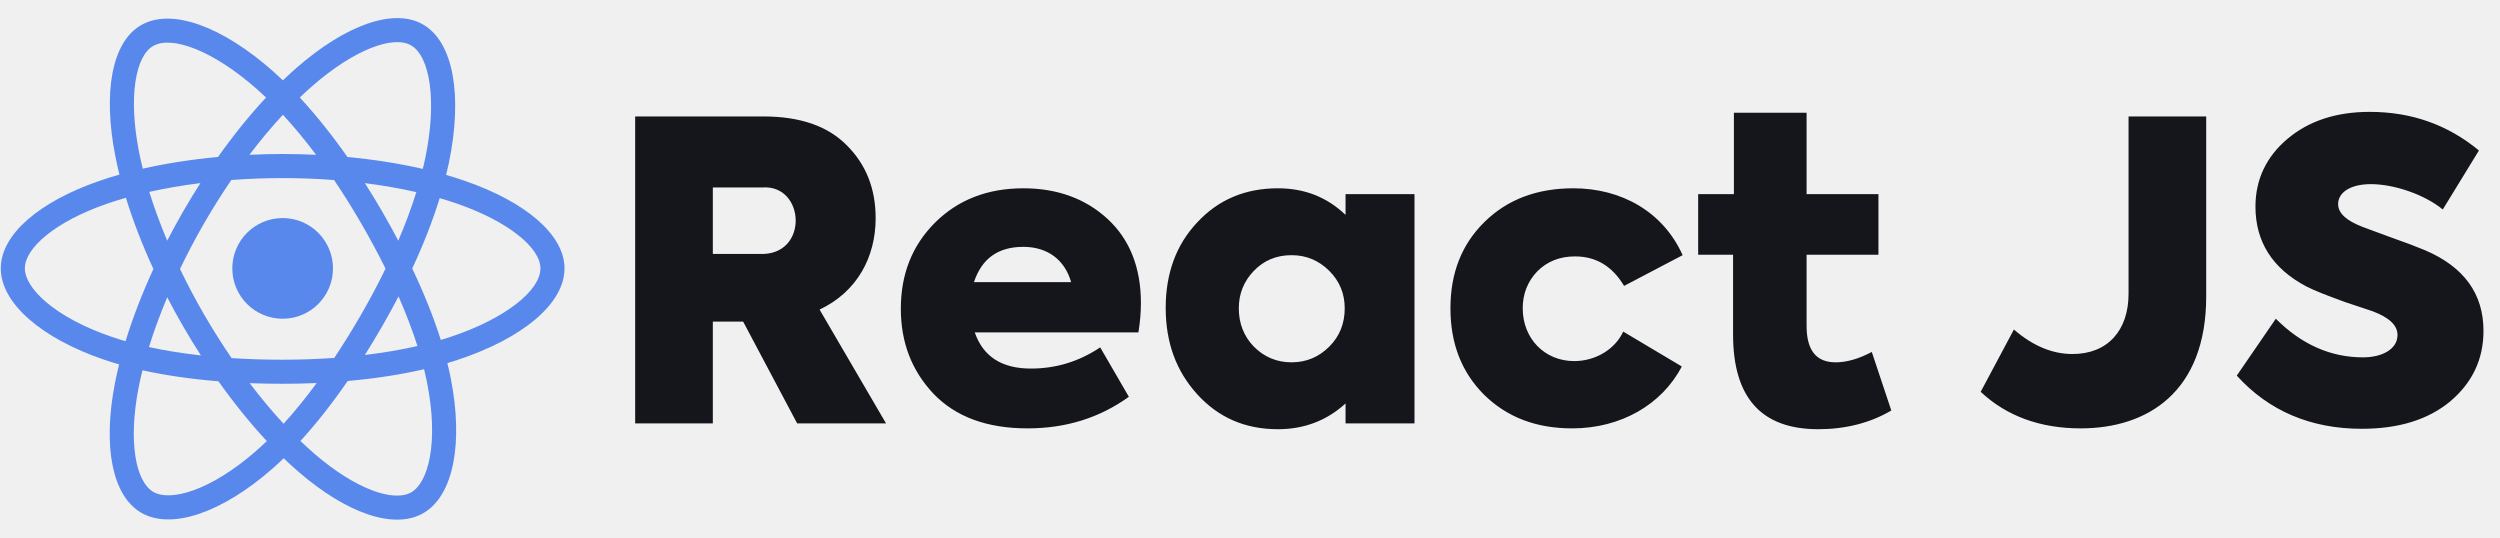
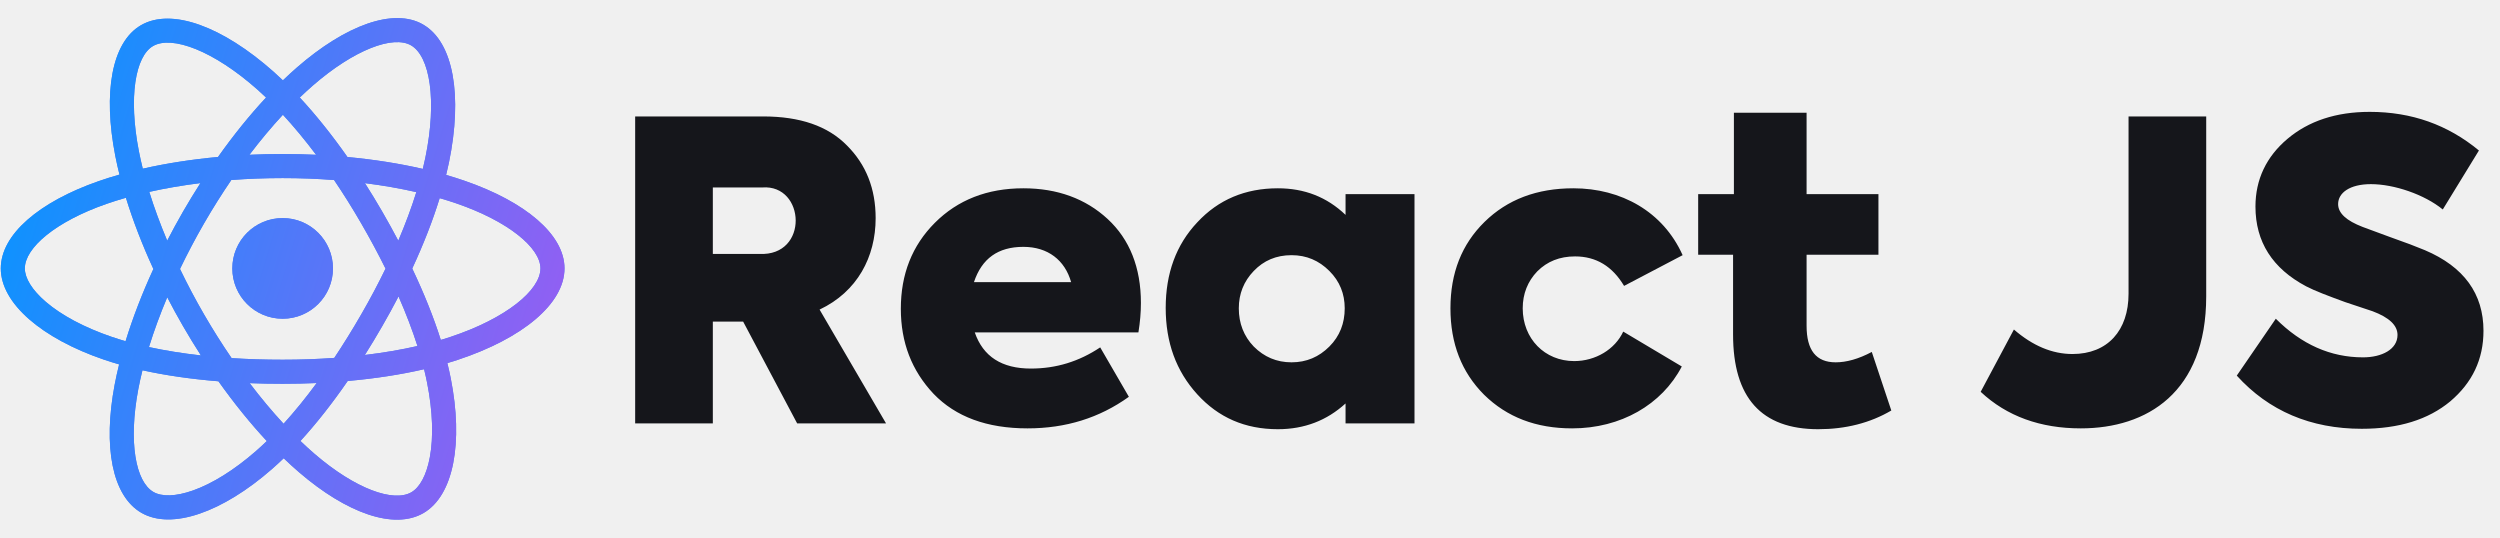
<svg xmlns="http://www.w3.org/2000/svg" width="186" height="40" viewBox="0 0 186 40" fill="none">
-   <g clip-path="url(#clip0_1055_1034)">
-     <path d="M22.092 5.02C25.706 1.875 29.285 0.559 31.473 1.821C33.755 3.137 34.423 7.133 33.402 12.094C33.34 12.396 33.268 12.704 33.192 13.015C33.656 13.149 34.108 13.291 34.543 13.441C39.073 15 42 17.444 42 19.97C41.999 22.603 38.871 25.178 34.063 26.771C33.809 26.855 33.549 26.937 33.284 27.016C33.378 27.396 33.463 27.77 33.535 28.136C34.484 32.93 33.753 36.871 31.503 38.174C29.325 39.435 25.805 38.196 22.241 35.129C21.864 34.805 21.486 34.46 21.107 34.095C20.814 34.377 20.522 34.647 20.231 34.901C16.551 38.118 12.772 39.453 10.52 38.154C8.34 36.897 7.655 33.228 8.532 28.608C8.625 28.121 8.735 27.621 8.862 27.111C8.472 27 8.093 26.88 7.728 26.756C3.103 25.175 0.058 22.569 0.058 19.97C0.058 17.453 2.894 15.026 7.335 13.478C7.831 13.305 8.35 13.142 8.887 12.989C8.77 12.518 8.666 12.055 8.577 11.601C7.657 6.899 8.303 3.141 10.489 1.875C12.769 0.556 16.566 1.973 20.354 5.336C20.585 5.541 20.816 5.756 21.048 5.978C21.396 5.642 21.745 5.323 22.092 5.02ZM31.551 27.47C29.813 27.872 27.897 28.166 25.869 28.346C24.717 30.014 23.535 31.517 22.353 32.809C22.706 33.149 23.059 33.47 23.408 33.771C26.457 36.394 29.284 37.388 30.606 36.623C31.227 36.263 31.729 35.366 31.979 34.02C32.257 32.521 32.197 30.605 31.777 28.485C31.712 28.154 31.636 27.815 31.551 27.47ZM10.599 27.549C10.481 28.024 10.378 28.489 10.292 28.942C9.542 32.893 10.092 35.839 11.415 36.602C12.037 36.96 13.065 36.947 14.357 36.491C15.794 35.983 17.424 34.974 19.051 33.551C19.316 33.32 19.583 33.075 19.85 32.816C18.626 31.502 17.412 30.001 16.251 28.368C14.219 28.203 12.317 27.929 10.599 27.549ZM23.561 28.498C22.729 28.535 21.884 28.554 21.029 28.554C20.197 28.554 19.378 28.538 18.575 28.507C19.402 29.597 20.249 30.61 21.098 31.527C21.919 30.623 22.744 29.608 23.561 28.498ZM21.029 13.25C19.736 13.25 18.457 13.299 17.21 13.393C16.506 14.425 15.823 15.508 15.175 16.631C14.53 17.752 13.934 18.884 13.392 20.011C13.934 21.137 14.531 22.269 15.181 23.391C15.832 24.516 16.52 25.605 17.231 26.643C18.453 26.723 19.724 26.763 21.029 26.763C22.339 26.763 23.626 26.717 24.87 26.628C25.553 25.604 26.226 24.518 26.881 23.381C27.536 22.246 28.139 21.109 28.684 19.986C28.137 18.883 27.533 17.758 26.875 16.622C26.225 15.498 25.548 14.418 24.855 13.395C23.608 13.3 22.327 13.25 21.029 13.25ZM12.442 22.118C11.909 23.382 11.453 24.626 11.083 25.822C12.279 26.082 13.574 26.29 14.947 26.443C14.496 25.742 14.056 25.023 13.631 24.289C13.214 23.569 12.817 22.843 12.442 22.118ZM29.651 22.054C29.267 22.794 28.861 23.535 28.433 24.276C28.011 25.009 27.582 25.721 27.146 26.411C28.53 26.245 29.843 26.021 31.059 25.744C30.683 24.569 30.211 23.332 29.651 22.054ZM9.368 14.715C8.867 14.857 8.385 15.009 7.924 15.169C4.126 16.494 1.849 18.442 1.849 19.97C1.85 20.687 2.376 21.571 3.415 22.461C4.573 23.453 6.262 24.361 8.307 25.06C8.64 25.174 8.985 25.283 9.341 25.385C9.871 23.658 10.57 21.845 11.412 20.013C10.581 18.208 9.893 16.422 9.368 14.715ZM32.712 14.742C32.197 16.411 31.508 18.176 30.671 19.978C31.548 21.824 32.265 23.61 32.796 25.291C33.035 25.22 33.27 25.147 33.499 25.071C37.65 23.696 40.208 21.591 40.209 19.97C40.209 18.448 37.84 16.471 33.959 15.135C33.558 14.997 33.141 14.866 32.712 14.742ZM27.151 13.626C27.585 14.306 28.012 15.007 28.427 15.724C28.85 16.456 29.252 17.184 29.633 17.906C30.163 16.664 30.614 15.453 30.975 14.294C29.771 14.019 28.489 13.795 27.151 13.626ZM14.91 13.623C13.58 13.789 12.303 14.008 11.106 14.276C11.471 15.451 11.919 16.667 12.44 17.904C12.815 17.179 13.209 16.455 13.623 15.736C14.039 15.016 14.47 14.31 14.91 13.623ZM30.578 3.373C29.259 2.613 26.366 3.677 23.269 6.371C22.949 6.65 22.627 6.946 22.305 7.256C23.503 8.548 24.698 10.04 25.85 11.681C27.828 11.867 29.718 12.165 31.457 12.566C31.526 12.284 31.59 12.006 31.646 11.733C32.529 7.45 31.982 4.183 30.578 3.373ZM19.164 6.675C15.894 3.772 12.79 2.614 11.387 3.426C10.07 4.189 9.547 7.228 10.335 11.256C10.417 11.678 10.514 12.109 10.623 12.549C12.359 12.155 14.248 11.861 16.221 11.678C17.371 10.055 18.575 8.565 19.794 7.256C19.583 7.055 19.373 6.861 19.164 6.675ZM21.048 8.538C20.209 9.443 19.374 10.441 18.559 11.516C19.375 11.478 20.2 11.457 21.029 11.457C21.866 11.457 22.696 11.479 23.517 11.517C22.703 10.433 21.875 9.433 21.048 8.538Z" fill="#5988ED" />
-     <path d="M21.029 16.224C23.097 16.224 24.774 17.9 24.774 19.969C24.774 22.037 23.097 23.714 21.029 23.714C18.96 23.714 17.284 22.037 17.284 19.969C17.284 17.9 18.96 16.224 21.029 16.224Z" fill="#5988ED" />
+   <g clip-path="url(#clip0_85_369)">
+     <path d="M22.092 5.02C25.706 1.875 29.285 0.559 31.473 1.821C33.755 3.137 34.423 7.133 33.402 12.094C33.34 12.396 33.268 12.704 33.192 13.015C33.656 13.149 34.108 13.291 34.543 13.441C39.073 15 42 17.444 42 19.97C41.999 22.603 38.871 25.178 34.063 26.771C33.809 26.855 33.549 26.937 33.284 27.016C33.378 27.396 33.463 27.77 33.535 28.136C34.484 32.93 33.753 36.871 31.503 38.174C29.325 39.435 25.805 38.196 22.241 35.129C21.864 34.805 21.486 34.46 21.107 34.095C20.814 34.377 20.522 34.647 20.231 34.901C16.551 38.118 12.772 39.453 10.52 38.154C8.34 36.897 7.655 33.228 8.532 28.608C8.625 28.121 8.735 27.621 8.862 27.111C8.472 27 8.093 26.88 7.728 26.756C3.103 25.175 0.058 22.569 0.058 19.97C0.058 17.453 2.894 15.026 7.335 13.478C7.831 13.305 8.35 13.142 8.887 12.989C8.77 12.518 8.666 12.055 8.577 11.601C7.657 6.899 8.303 3.141 10.489 1.875C12.769 0.556 16.566 1.973 20.354 5.336C20.585 5.541 20.816 5.756 21.048 5.978C21.396 5.642 21.745 5.323 22.092 5.02ZM31.551 27.47C29.813 27.872 27.897 28.166 25.869 28.346C24.717 30.014 23.535 31.517 22.353 32.809C22.706 33.149 23.059 33.47 23.408 33.771C26.457 36.394 29.284 37.388 30.606 36.623C31.227 36.263 31.729 35.366 31.979 34.02C32.257 32.521 32.197 30.605 31.777 28.485C31.712 28.154 31.636 27.815 31.551 27.47ZM10.599 27.549C10.481 28.024 10.378 28.489 10.292 28.942C9.542 32.893 10.092 35.839 11.415 36.602C12.037 36.961 13.065 36.947 14.357 36.491C15.794 35.983 17.424 34.974 19.051 33.551C19.316 33.32 19.583 33.075 19.85 32.816C18.626 31.502 17.412 30.001 16.251 28.368C14.219 28.203 12.317 27.929 10.599 27.549ZM23.561 28.498C22.729 28.535 21.884 28.554 21.029 28.554C20.197 28.554 19.378 28.538 18.575 28.507C19.402 29.597 20.249 30.61 21.098 31.527C21.919 30.623 22.744 29.608 23.561 28.498ZM21.029 13.25C19.736 13.25 18.457 13.299 17.21 13.393C16.506 14.425 15.823 15.508 15.175 16.631C14.53 17.752 13.934 18.884 13.392 20.011C13.934 21.137 14.531 22.269 15.181 23.391C15.832 24.516 16.52 25.605 17.231 26.643C18.453 26.723 19.724 26.763 21.029 26.763C22.339 26.763 23.626 26.717 24.87 26.628C25.553 25.604 26.226 24.518 26.881 23.381C27.536 22.246 28.139 21.109 28.684 19.986C28.137 18.883 27.533 17.758 26.875 16.622C26.225 15.498 25.548 14.418 24.855 13.395C23.608 13.3 22.327 13.25 21.029 13.25ZM12.442 22.118C11.909 23.382 11.453 24.626 11.083 25.822C12.279 26.082 13.574 26.29 14.947 26.443C14.496 25.742 14.056 25.023 13.631 24.289C13.214 23.569 12.817 22.843 12.442 22.118ZM29.651 22.054C29.267 22.794 28.861 23.535 28.433 24.276C28.011 25.009 27.582 25.721 27.146 26.411C28.53 26.245 29.843 26.021 31.059 25.744C30.683 24.569 30.211 23.332 29.651 22.054ZM9.368 14.715C8.867 14.857 8.385 15.009 7.924 15.169C4.126 16.494 1.849 18.442 1.849 19.97C1.85 20.687 2.376 21.571 3.415 22.461C4.573 23.453 6.262 24.361 8.307 25.06C8.64 25.174 8.985 25.283 9.341 25.385C9.871 23.658 10.57 21.845 11.412 20.013C10.581 18.208 9.893 16.422 9.368 14.715ZM32.712 14.742C32.197 16.411 31.508 18.176 30.671 19.978C31.548 21.824 32.265 23.61 32.796 25.291C33.035 25.22 33.27 25.147 33.499 25.071C37.65 23.696 40.208 21.591 40.209 19.97C40.209 18.448 37.84 16.471 33.959 15.135C33.558 14.997 33.141 14.866 32.712 14.742ZM27.151 13.626C27.585 14.306 28.012 15.007 28.427 15.724C28.85 16.456 29.252 17.184 29.633 17.906C30.163 16.664 30.614 15.453 30.975 14.294C29.771 14.019 28.489 13.795 27.151 13.626ZM14.91 13.623C13.58 13.789 12.303 14.008 11.106 14.276C11.471 15.451 11.919 16.667 12.44 17.904C12.815 17.179 13.209 16.455 13.623 15.736C14.039 15.016 14.47 14.31 14.91 13.623ZM30.578 3.373C29.259 2.613 26.366 3.677 23.269 6.371C22.949 6.65 22.627 6.946 22.305 7.256C23.503 8.548 24.698 10.04 25.85 11.681C27.828 11.867 29.718 12.165 31.457 12.566C31.526 12.284 31.59 12.006 31.646 11.733C32.529 7.45 31.982 4.183 30.578 3.373ZM19.164 6.675C15.894 3.772 12.79 2.614 11.387 3.426C10.07 4.189 9.547 7.228 10.335 11.256C10.417 11.678 10.514 12.109 10.623 12.549C12.359 12.155 14.248 11.861 16.221 11.678C17.371 10.055 18.575 8.565 19.794 7.256C19.583 7.055 19.373 6.861 19.164 6.675ZM21.048 8.538C20.209 9.443 19.374 10.441 18.559 11.516C19.375 11.478 20.2 11.457 21.029 11.457C21.866 11.457 22.696 11.479 23.517 11.517C22.703 10.433 21.875 9.433 21.048 8.538Z" fill="#5988ED" />
+     <path d="M22.092 5.02C25.706 1.875 29.285 0.559 31.473 1.821C33.755 3.137 34.423 7.133 33.402 12.094C33.34 12.396 33.268 12.704 33.192 13.015C33.656 13.149 34.108 13.291 34.543 13.441C39.073 15 42 17.444 42 19.97C41.999 22.603 38.871 25.178 34.063 26.771C33.809 26.855 33.549 26.937 33.284 27.016C33.378 27.396 33.463 27.77 33.535 28.136C34.484 32.93 33.753 36.871 31.503 38.174C29.325 39.435 25.805 38.196 22.241 35.129C21.864 34.805 21.486 34.46 21.107 34.095C20.814 34.377 20.522 34.647 20.231 34.901C16.551 38.118 12.772 39.453 10.52 38.154C8.34 36.897 7.655 33.228 8.532 28.608C8.625 28.121 8.735 27.621 8.862 27.111C8.472 27 8.093 26.88 7.728 26.756C3.103 25.175 0.058 22.569 0.058 19.97C0.058 17.453 2.894 15.026 7.335 13.478C7.831 13.305 8.35 13.142 8.887 12.989C8.77 12.518 8.666 12.055 8.577 11.601C7.657 6.899 8.303 3.141 10.489 1.875C12.769 0.556 16.566 1.973 20.354 5.336C20.585 5.541 20.816 5.756 21.048 5.978C21.396 5.642 21.745 5.323 22.092 5.02ZM31.551 27.47C29.813 27.872 27.897 28.166 25.869 28.346C24.717 30.014 23.535 31.517 22.353 32.809C22.706 33.149 23.059 33.47 23.408 33.771C26.457 36.394 29.284 37.388 30.606 36.623C31.227 36.263 31.729 35.366 31.979 34.02C32.257 32.521 32.197 30.605 31.777 28.485C31.712 28.154 31.636 27.815 31.551 27.47ZM10.599 27.549C10.481 28.024 10.378 28.489 10.292 28.942C9.542 32.893 10.092 35.839 11.415 36.602C12.037 36.961 13.065 36.947 14.357 36.491C15.794 35.983 17.424 34.974 19.051 33.551C19.316 33.32 19.583 33.075 19.85 32.816C18.626 31.502 17.412 30.001 16.251 28.368C14.219 28.203 12.317 27.929 10.599 27.549ZM23.561 28.498C22.729 28.535 21.884 28.554 21.029 28.554C20.197 28.554 19.378 28.538 18.575 28.507C19.402 29.597 20.249 30.61 21.098 31.527C21.919 30.623 22.744 29.608 23.561 28.498ZM21.029 13.25C19.736 13.25 18.457 13.299 17.21 13.393C16.506 14.425 15.823 15.508 15.175 16.631C14.53 17.752 13.934 18.884 13.392 20.011C13.934 21.137 14.531 22.269 15.181 23.391C15.832 24.516 16.52 25.605 17.231 26.643C18.453 26.723 19.724 26.763 21.029 26.763C22.339 26.763 23.626 26.717 24.87 26.628C25.553 25.604 26.226 24.518 26.881 23.381C27.536 22.246 28.139 21.109 28.684 19.986C28.137 18.883 27.533 17.758 26.875 16.622C26.225 15.498 25.548 14.418 24.855 13.395C23.608 13.3 22.327 13.25 21.029 13.25ZM12.442 22.118C11.909 23.382 11.453 24.626 11.083 25.822C12.279 26.082 13.574 26.29 14.947 26.443C14.496 25.742 14.056 25.023 13.631 24.289C13.214 23.569 12.817 22.843 12.442 22.118ZM29.651 22.054C29.267 22.794 28.861 23.535 28.433 24.276C28.011 25.009 27.582 25.721 27.146 26.411C28.53 26.245 29.843 26.021 31.059 25.744C30.683 24.569 30.211 23.332 29.651 22.054ZM9.368 14.715C8.867 14.857 8.385 15.009 7.924 15.169C4.126 16.494 1.849 18.442 1.849 19.97C1.85 20.687 2.376 21.571 3.415 22.461C4.573 23.453 6.262 24.361 8.307 25.06C8.64 25.174 8.985 25.283 9.341 25.385C9.871 23.658 10.57 21.845 11.412 20.013C10.581 18.208 9.893 16.422 9.368 14.715ZM32.712 14.742C32.197 16.411 31.508 18.176 30.671 19.978C31.548 21.824 32.265 23.61 32.796 25.291C33.035 25.22 33.27 25.147 33.499 25.071C37.65 23.696 40.208 21.591 40.209 19.97C40.209 18.448 37.84 16.471 33.959 15.135C33.558 14.997 33.141 14.866 32.712 14.742ZM27.151 13.626C27.585 14.306 28.012 15.007 28.427 15.724C28.85 16.456 29.252 17.184 29.633 17.906C30.163 16.664 30.614 15.453 30.975 14.294C29.771 14.019 28.489 13.795 27.151 13.626ZM14.91 13.623C13.58 13.789 12.303 14.008 11.106 14.276C11.471 15.451 11.919 16.667 12.44 17.904C12.815 17.179 13.209 16.455 13.623 15.736C14.039 15.016 14.47 14.31 14.91 13.623ZM30.578 3.373C29.259 2.613 26.366 3.677 23.269 6.371C22.949 6.65 22.627 6.946 22.305 7.256C23.503 8.548 24.698 10.04 25.85 11.681C27.828 11.867 29.718 12.165 31.457 12.566C31.526 12.284 31.59 12.006 31.646 11.733C32.529 7.45 31.982 4.183 30.578 3.373ZM19.164 6.675C15.894 3.772 12.79 2.614 11.387 3.426C10.07 4.189 9.547 7.228 10.335 11.256C10.417 11.678 10.514 12.109 10.623 12.549C12.359 12.155 14.248 11.861 16.221 11.678C17.371 10.055 18.575 8.565 19.794 7.256C19.583 7.055 19.373 6.861 19.164 6.675ZM21.048 8.538C20.209 9.443 19.374 10.441 18.559 11.516C19.375 11.478 20.2 11.457 21.029 11.457C21.866 11.457 22.696 11.479 23.517 11.517C22.703 10.433 21.875 9.433 21.048 8.538Z" fill="url(#paint0_linear_85_369)" />
+     <path d="M21.029 16.224C23.097 16.224 24.774 17.901 24.774 19.969C24.774 22.037 23.097 23.714 21.029 23.714C18.96 23.714 17.284 22.037 17.284 19.969C17.284 17.901 18.96 16.224 21.029 16.224Z" fill="#5988ED" />
+     <path d="M21.029 16.224C23.097 16.224 24.774 17.901 24.774 19.969C24.774 22.037 23.097 23.714 21.029 23.714C18.96 23.714 17.284 22.037 17.284 19.969C17.284 17.901 18.96 16.224 21.029 16.224Z" fill="url(#paint1_linear_85_369)" />
    <path d="M65.921 31.5H59.308L55.291 23.929H53.035V31.5H47.256V8.663H56.774C59.524 8.663 61.594 9.374 63.016 10.826C64.438 12.248 65.148 14.04 65.148 16.234C65.148 19.108 63.789 21.704 60.977 23.033L65.921 31.5ZM56.712 13.947H53.035V18.892H56.496C60.204 19.077 59.926 13.7 56.712 13.947ZM84.884 22.538C84.884 23.249 84.822 23.96 84.698 24.732H72.523C73.141 26.525 74.531 27.421 76.695 27.421C78.58 27.421 80.279 26.896 81.855 25.845L83.988 29.522C81.793 31.098 79.29 31.871 76.447 31.871C73.419 31.871 71.101 31.006 69.463 29.306C67.826 27.575 67.022 25.474 67.022 22.971C67.022 20.406 67.857 18.274 69.556 16.574C71.256 14.875 73.45 14.009 76.138 14.009C78.672 14.009 80.774 14.782 82.412 16.296C84.049 17.81 84.884 19.912 84.884 22.538ZM76.138 18.366C74.253 18.366 73.048 19.232 72.461 20.993H79.692C79.229 19.355 77.962 18.366 76.138 18.366ZM100.109 15.987V14.442H105.239V31.5H100.109V30.017C98.719 31.284 97.05 31.933 95.072 31.933C92.631 31.933 90.653 31.067 89.077 29.337C87.501 27.606 86.728 25.474 86.728 22.909C86.728 20.344 87.501 18.212 89.077 16.543C90.653 14.844 92.662 14.009 95.072 14.009C97.05 14.009 98.719 14.658 100.109 15.987ZM100.047 22.94C100.047 21.858 99.677 20.931 98.904 20.159C98.131 19.386 97.204 18.985 96.092 18.985C94.948 18.985 94.021 19.386 93.28 20.159C92.538 20.931 92.167 21.858 92.167 22.94C92.167 24.053 92.538 25.011 93.28 25.783C94.052 26.556 94.979 26.957 96.092 26.957C97.204 26.957 98.131 26.556 98.904 25.783C99.677 25.011 100.047 24.053 100.047 22.94ZM116.968 31.871C114.279 31.871 112.116 31.037 110.416 29.368C108.748 27.699 107.913 25.567 107.913 22.94C107.913 20.313 108.748 18.181 110.447 16.512C112.147 14.844 114.341 14.009 117.06 14.009C120.614 14.009 123.735 15.74 125.188 18.985L120.831 21.271C119.965 19.819 118.76 19.077 117.184 19.077C116.041 19.077 115.114 19.448 114.372 20.19C113.661 20.931 113.29 21.858 113.29 22.94C113.29 25.196 114.928 26.865 117.122 26.865C118.698 26.865 120.151 25.999 120.769 24.671L125.126 27.266C123.643 30.109 120.583 31.871 116.968 31.871ZM139.261 26.185L140.714 30.542C139.138 31.469 137.315 31.933 135.275 31.933C131.041 31.933 128.94 29.584 128.94 24.887V18.954H126.344V14.442H129.002V8.385H134.41V14.442H139.756V18.954H134.41V24.238C134.41 26.061 135.12 26.957 136.573 26.957C137.376 26.957 138.272 26.71 139.261 26.185ZM154.81 31.871C151.812 31.871 149.309 30.975 147.362 29.151L149.835 24.516C151.225 25.721 152.678 26.339 154.192 26.339C156.818 26.339 158.364 24.578 158.364 21.858V8.663H164.142V22.044C164.142 29.213 159.723 31.871 154.81 31.871ZM175.717 31.902C171.916 31.902 168.795 30.573 166.416 27.946L169.32 23.713C171.236 25.629 173.399 26.587 175.81 26.587C177.2 26.587 178.375 25.999 178.375 24.918C178.375 24.207 177.757 23.62 176.521 23.156L174.481 22.477C173.214 22.013 172.225 21.642 171.576 21.302C169.073 19.974 167.806 17.996 167.806 15.369C167.806 13.36 168.61 11.661 170.186 10.332C171.762 9.003 173.801 8.323 176.304 8.323C179.425 8.323 182.114 9.281 184.432 11.197L181.743 15.585C180.383 14.473 178.127 13.7 176.397 13.7C174.821 13.7 173.956 14.349 173.956 15.184C173.956 15.863 174.574 16.42 175.779 16.883L177.788 17.625C178.931 18.027 179.827 18.366 180.414 18.614C183.319 19.85 184.771 21.858 184.771 24.609C184.771 26.741 183.937 28.472 182.299 29.862C180.661 31.222 178.467 31.902 175.717 31.902Z" fill="#15161B" />
  </g>
  <defs>
-     <clipPath id="clip0_1055_1034">
+     <linearGradient id="paint0_linear_85_369" x1="5.359" y1="-2.07" x2="55.266" y2="13.014" gradientUnits="userSpaceOnUse">
+       <stop stop-color="#0C93FF" />
+       <stop offset="1" stop-color="#B153F0" />
+     </linearGradient>
+     <linearGradient id="paint1_linear_85_369" x1="5.359" y1="-2.07" x2="55.266" y2="13.014" gradientUnits="userSpaceOnUse">
+       <stop stop-color="#0C93FF" />
+       <stop offset="1" stop-color="#B153F0" />
+     </linearGradient>
+     <clipPath id="clip0_85_369">
      <rect width="186" height="40" fill="white" />
    </clipPath>
  </defs>
</svg>
